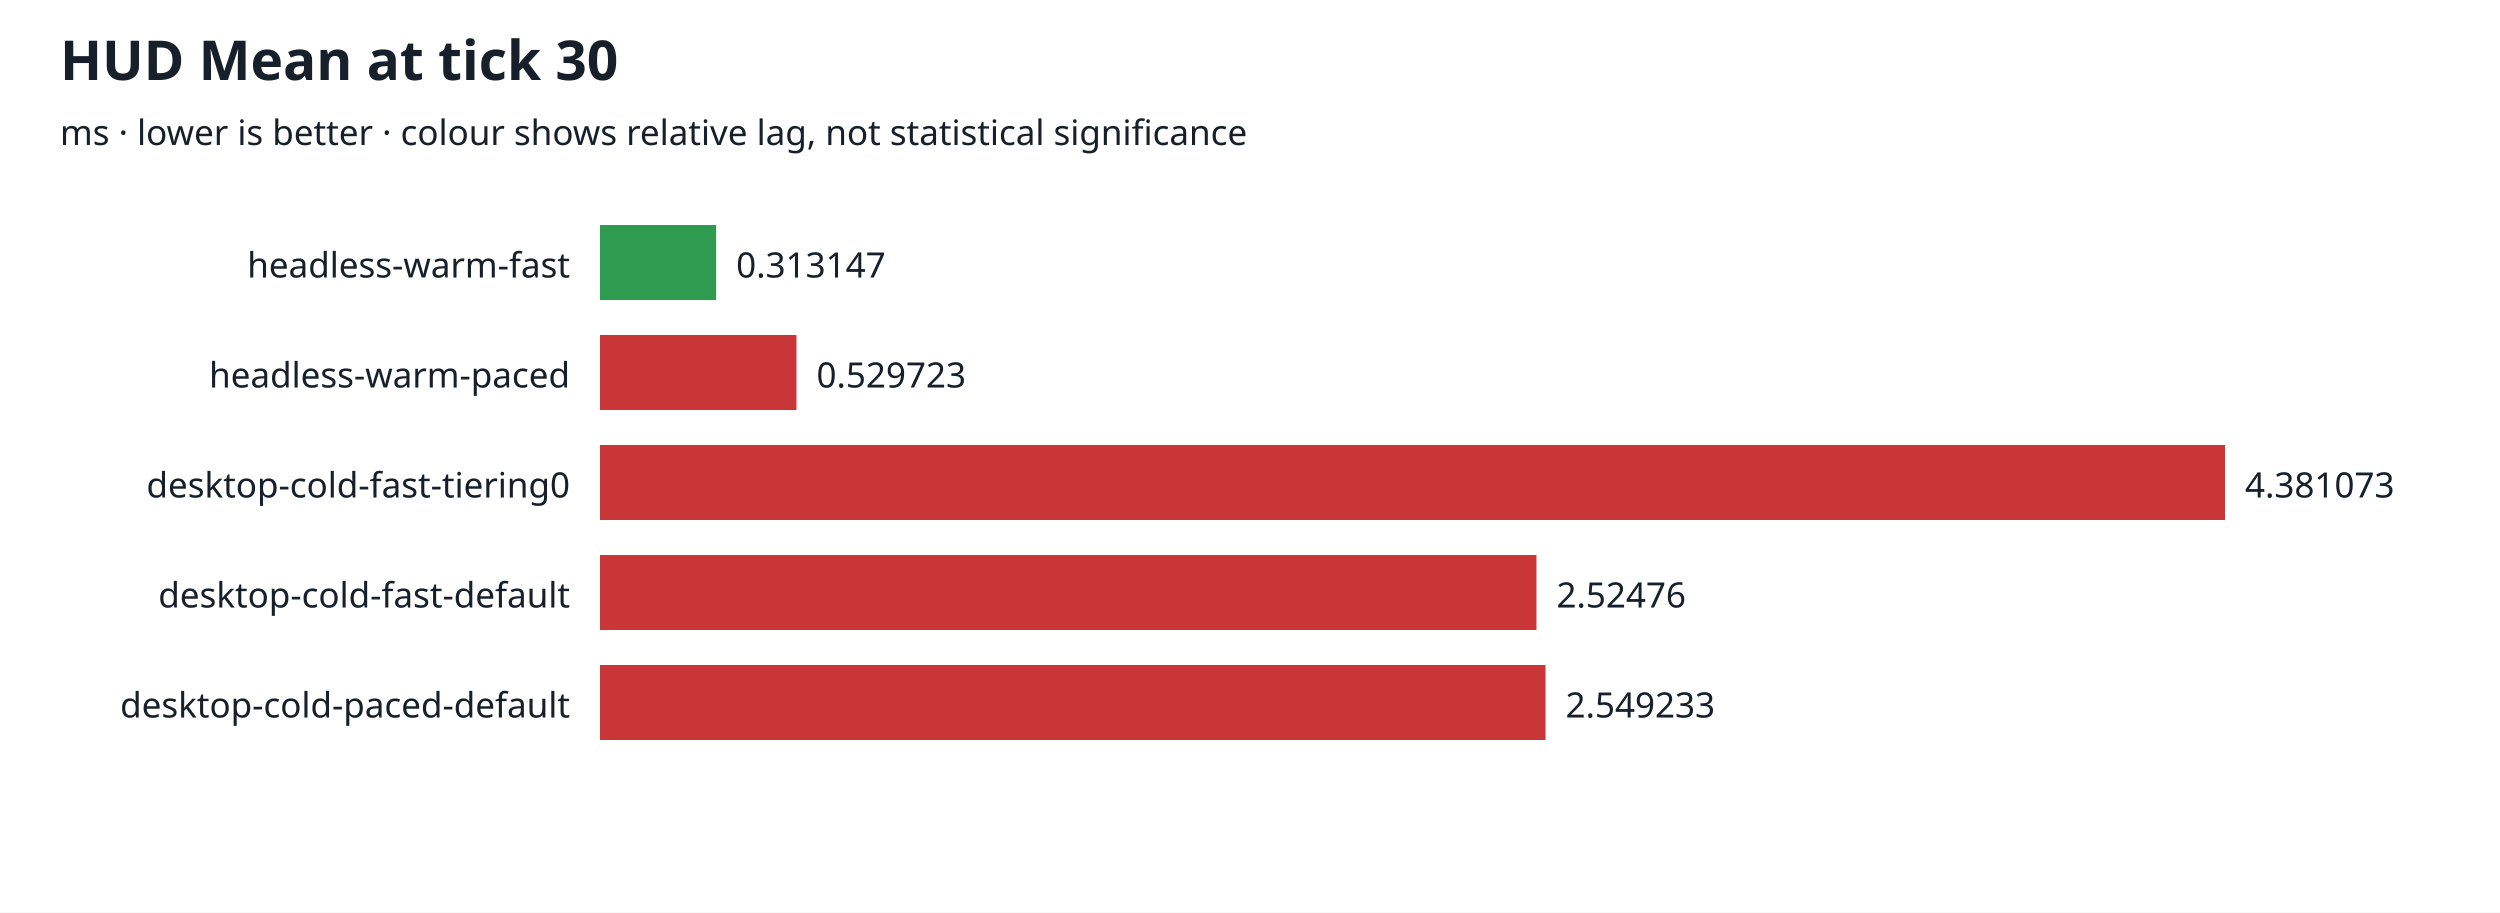
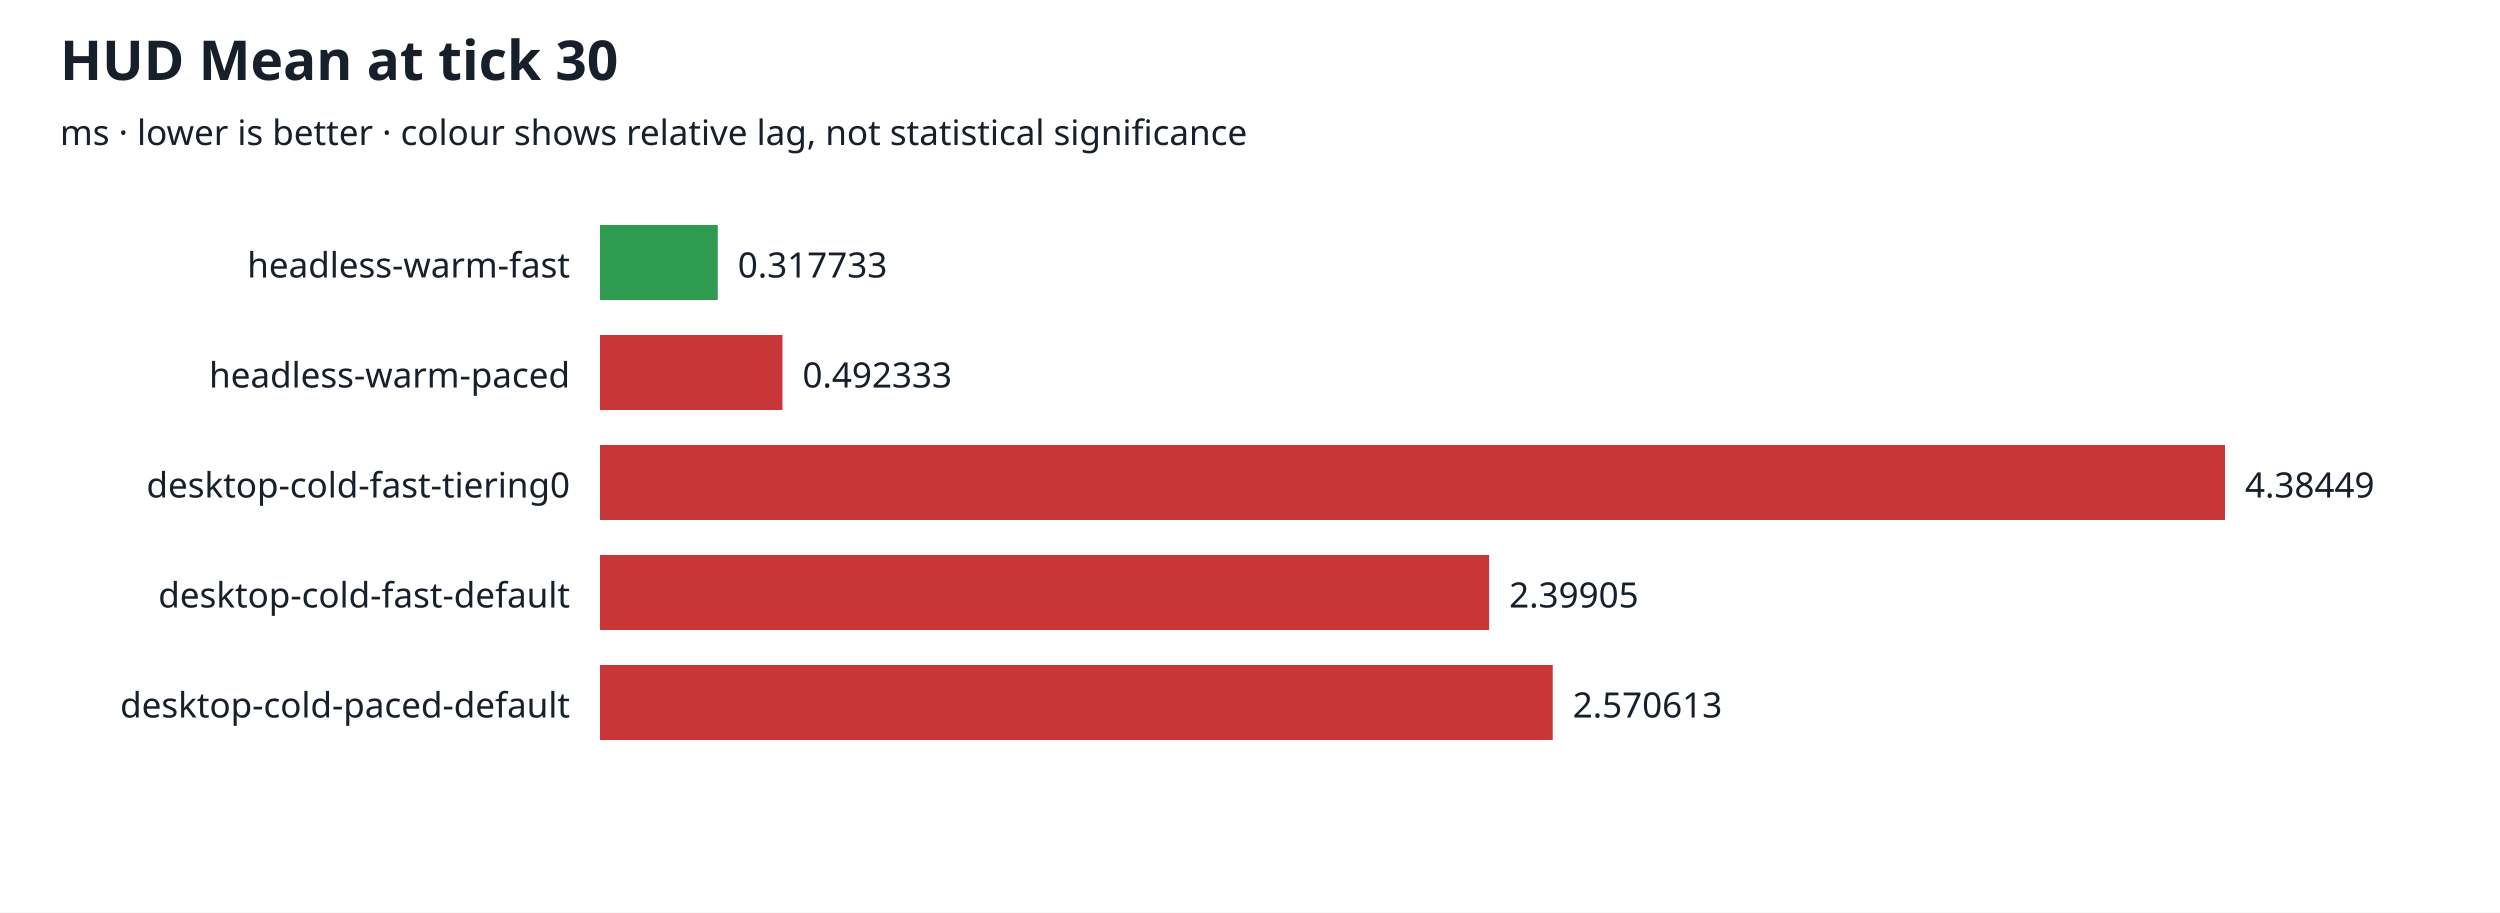
<svg xmlns="http://www.w3.org/2000/svg" width="1000" height="365" viewBox="0 0 1000 365" role="img">
  <rect width="100%" height="100%" fill="white" />
  <g font-family="system-ui, sans-serif" fill="#17202a">
    <text x="24" y="32" font-size="22" font-weight="bold">HUD Mean at tick 30</text>
    <text x="24" y="58" font-size="14">ms · lower is better · colour shows relative lag, not statistical significance</text>
    <text x="228" y="111" text-anchor="end" font-size="14">headless-warm-fast</text>
-     <rect x="240" y="90" width="46.46" height="30" fill="#2e9b50" />
-     <text x="294.46" y="111" font-size="14">0.313147</text>
+     <rect x="240" y="90" width="47.104" height="30" fill="#2e9b50" />
+     <text x="295.104" y="111" font-size="14">0.317733</text>
    <text x="228" y="155" text-anchor="end" font-size="14">headless-warm-paced</text>
-     <rect x="240" y="134" width="78.593" height="30" fill="#c93637" />
-     <text x="326.593" y="155" font-size="14">0.529723</text>
+     <rect x="240" y="134" width="72.988" height="30" fill="#c93637" />
+     <text x="320.988" y="155" font-size="14">0.492333</text>
    <text x="228" y="199" text-anchor="end" font-size="14">desktop-cold-fast-tiering0</text>
    <rect x="240" y="178" width="650" height="30" fill="#c93637" />
-     <text x="898" y="199" font-size="14">4.381073</text>
+     <text x="898" y="199" font-size="14">4.38449</text>
    <text x="228" y="243" text-anchor="end" font-size="14">desktop-cold-fast-default</text>
-     <rect x="240" y="222" width="374.587" height="30" fill="#c93637" />
-     <text x="622.587" y="243" font-size="14">2.52476</text>
+     <rect x="240" y="222" width="355.659" height="30" fill="#c93637" />
+     <text x="603.659" y="243" font-size="14">2.39905</text>
    <text x="228" y="287" text-anchor="end" font-size="14">desktop-cold-paced-default</text>
-     <rect x="240" y="266" width="378.218" height="30" fill="#c93637" />
-     <text x="626.218" y="287" font-size="14">2.549233</text>
+     <rect x="240" y="266" width="381.093" height="30" fill="#c93637" />
+     <text x="629.093" y="287" font-size="14">2.570613</text>
  </g>
</svg>
